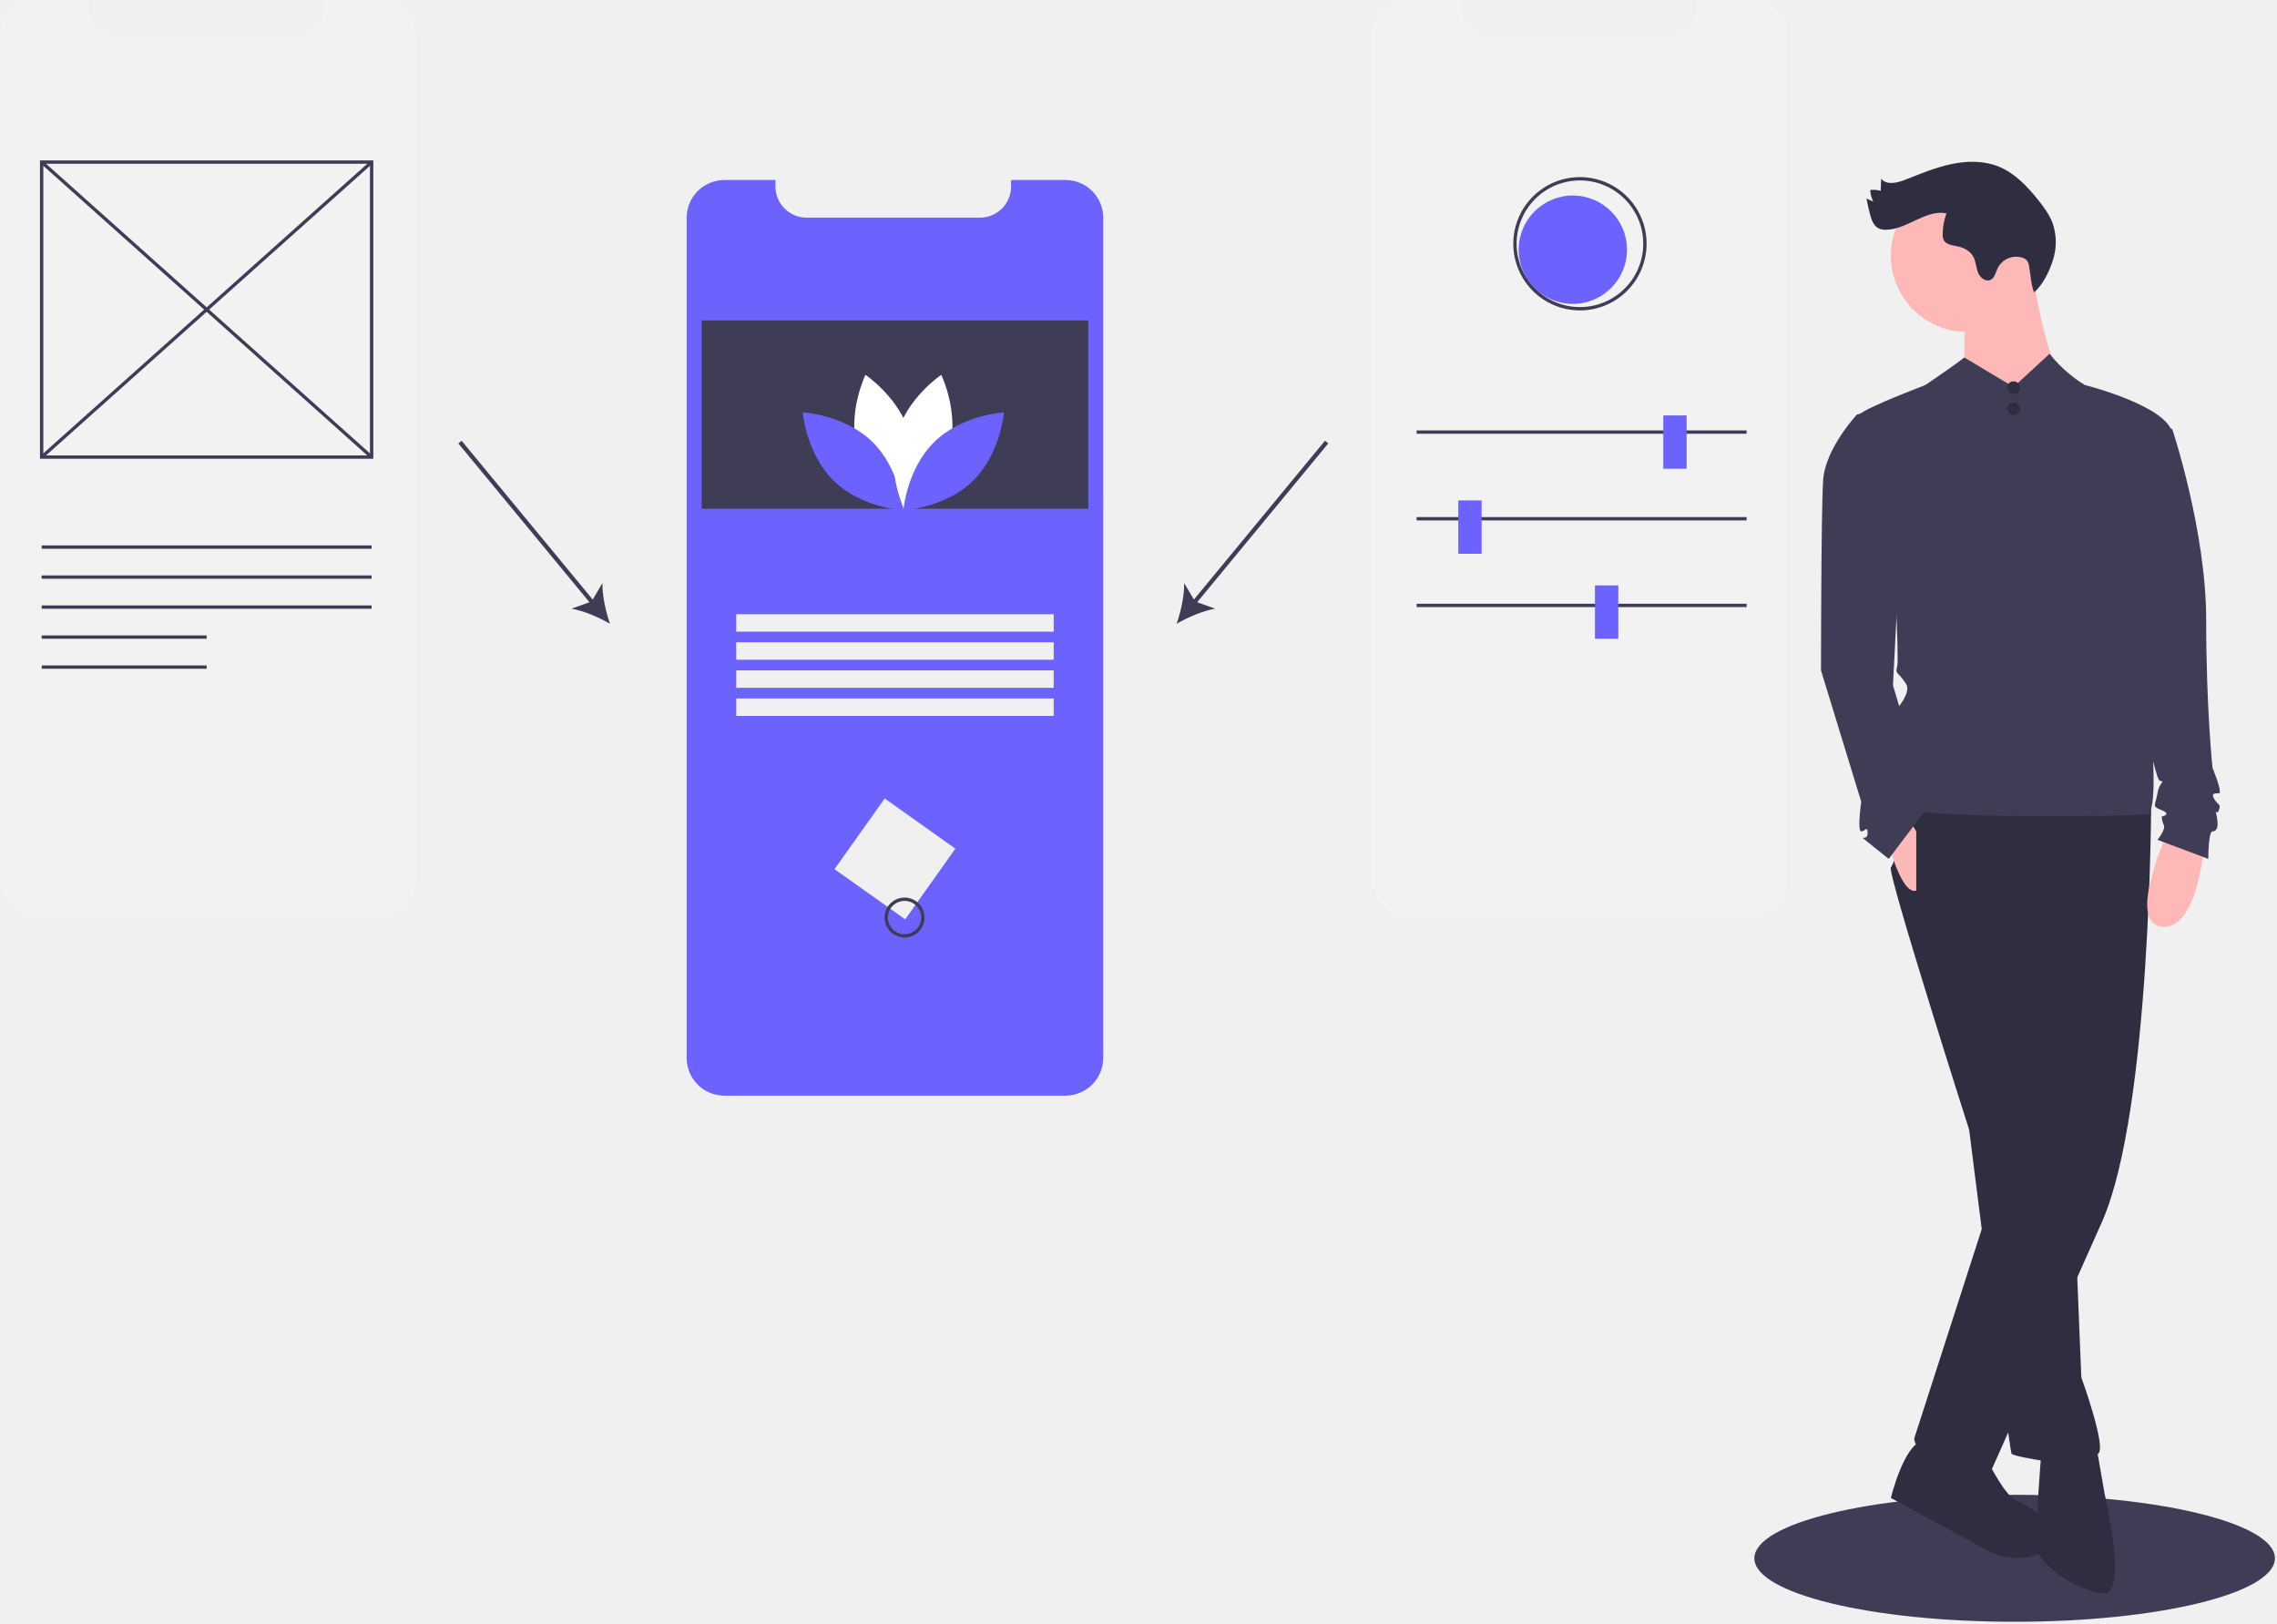
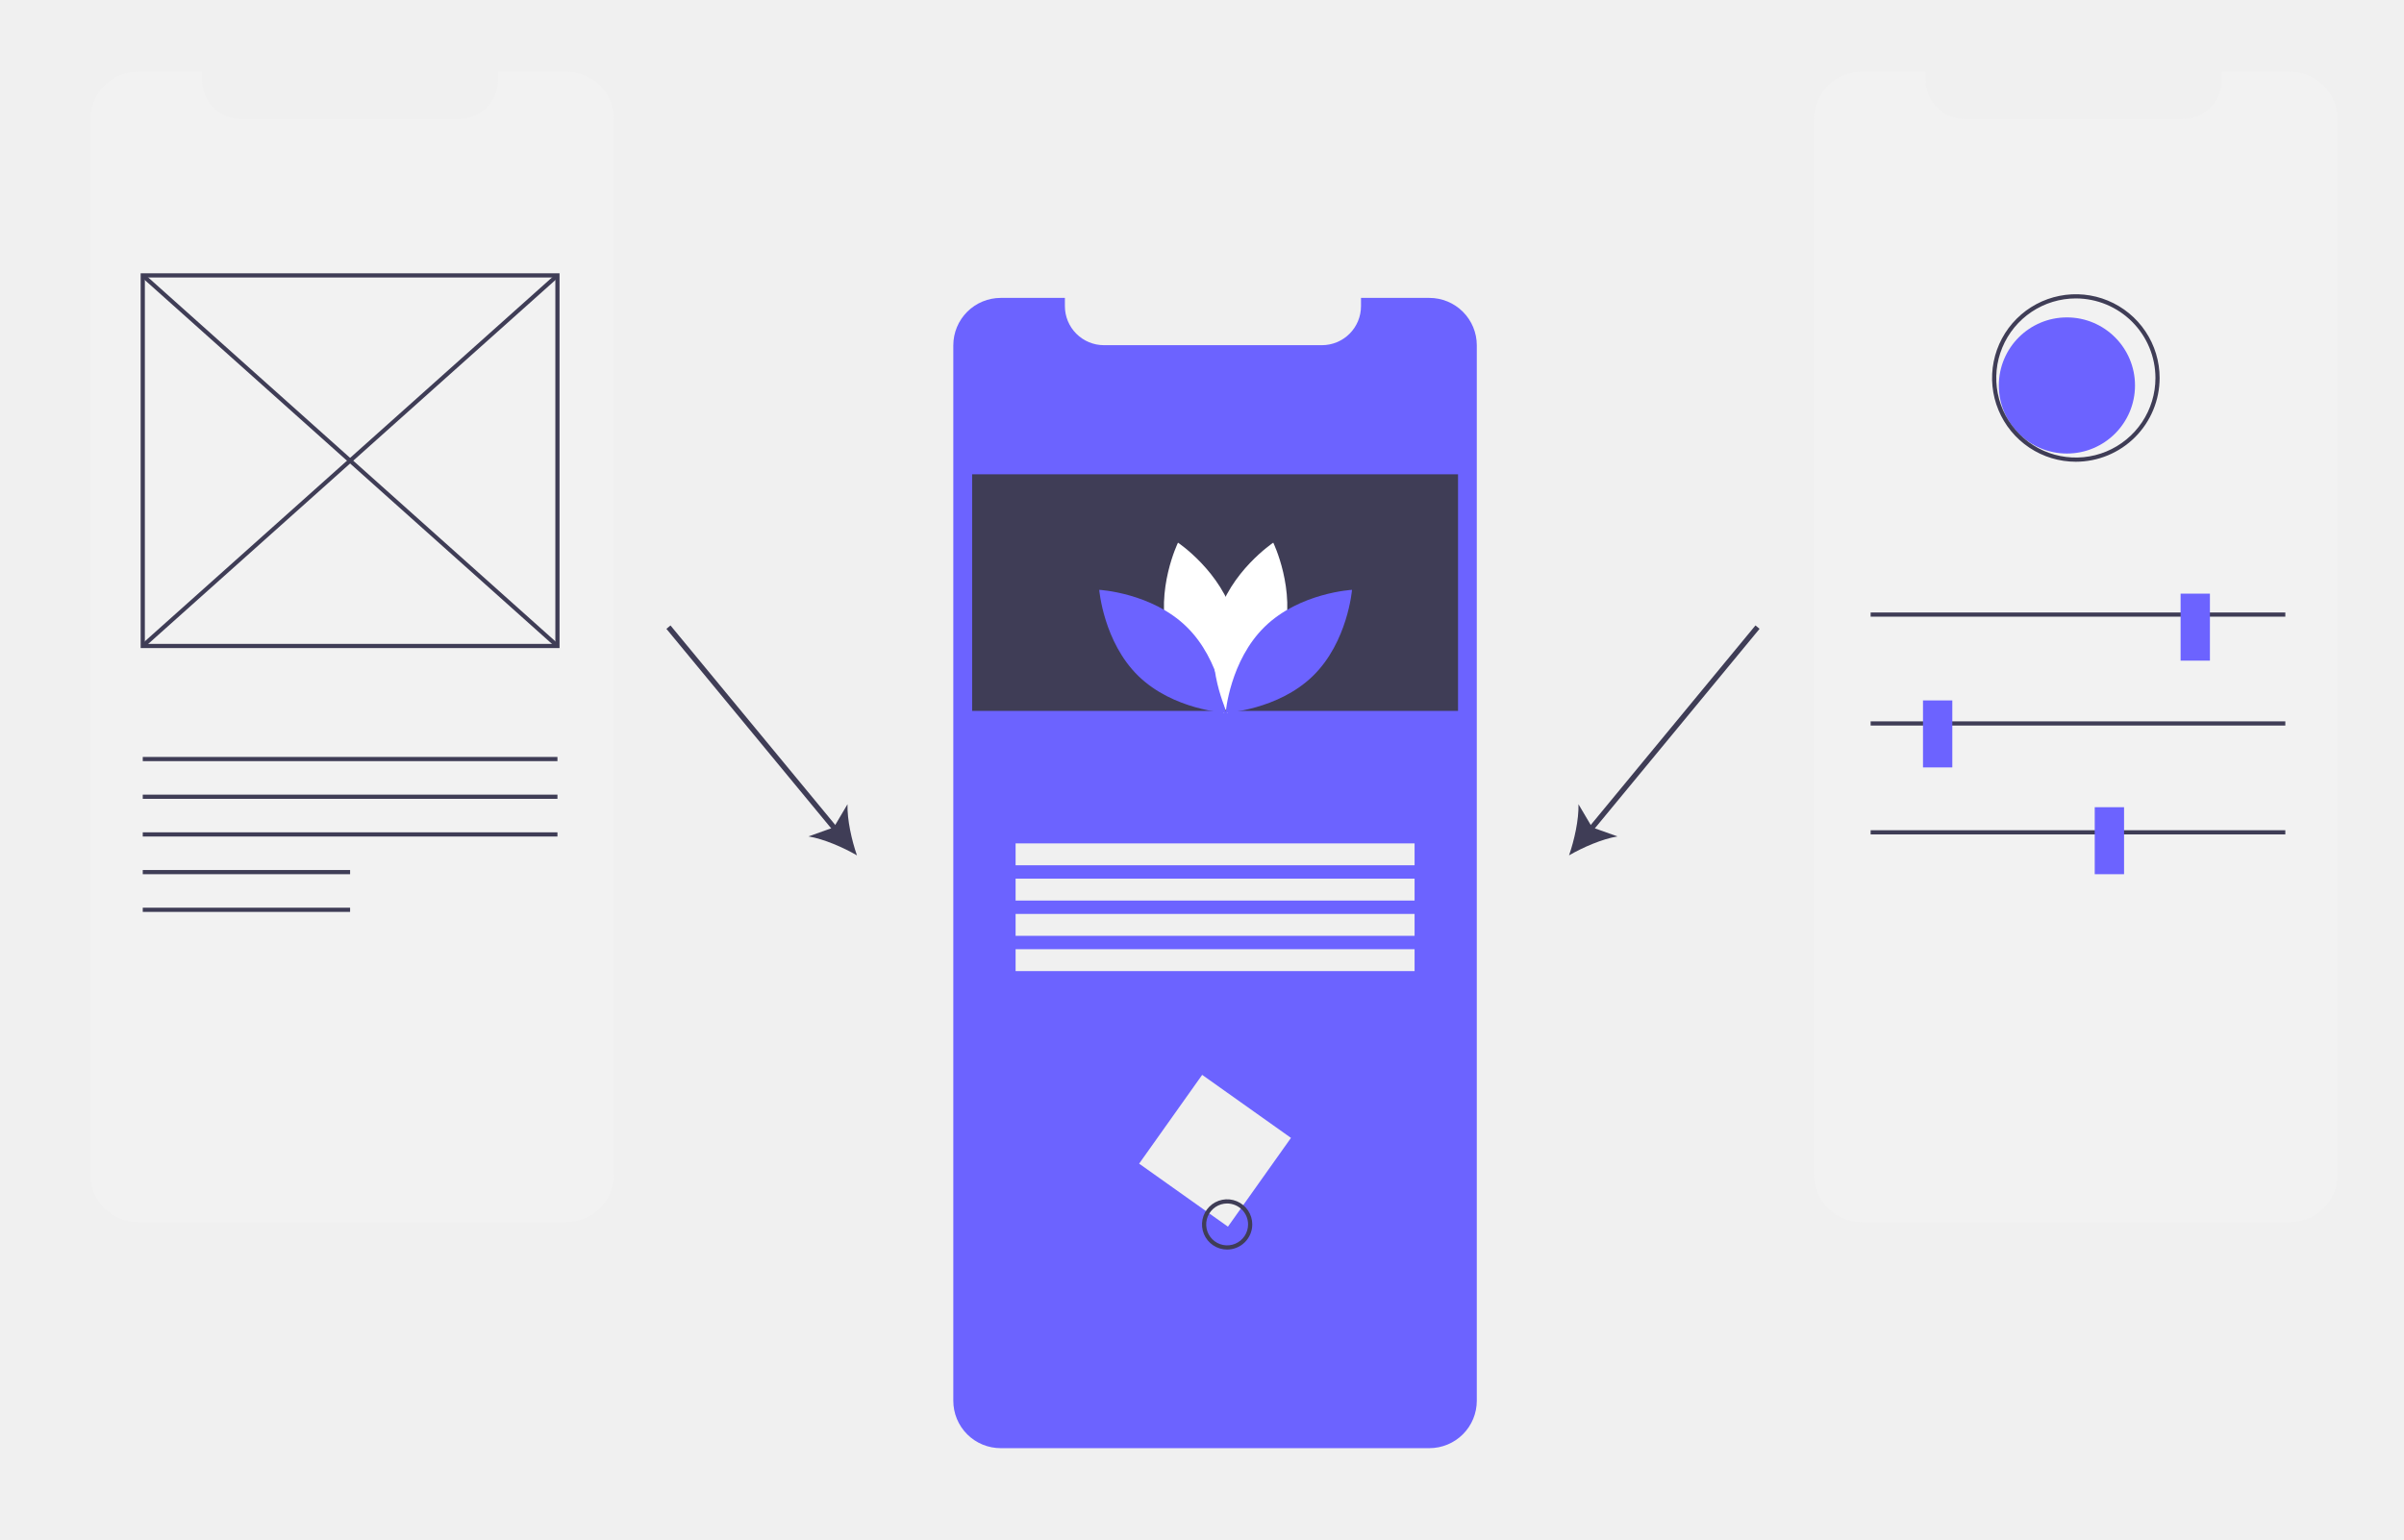
- <svg xmlns="http://www.w3.org/2000/svg" width="1076" height="767" viewBox="0 0 1076 767" fill="none">
-   <g clip-path="url(#clip0_148_62)">
-     <path d="M952.03 766.356C1019.96 766.356 1075.03 752.925 1075.03 736.356C1075.03 719.788 1019.96 706.356 952.03 706.356C884.099 706.356 829.03 719.788 829.03 736.356C829.03 752.925 884.099 766.356 952.03 766.356Z" fill="#3F3D56" />
-     <path d="M521.336 102.897V499.906C521.334 504.636 519.454 509.171 516.108 512.515C512.763 515.858 508.227 517.737 503.498 517.737H342.32C339.977 517.741 337.656 517.282 335.49 516.388C333.325 515.493 331.357 514.18 329.7 512.524C328.043 510.867 326.729 508.9 325.833 506.735C324.938 504.57 324.478 502.249 324.481 499.906V102.897C324.481 100.554 324.943 98.234 325.839 96.07C326.736 93.906 328.05 91.939 329.706 90.283C331.362 88.626 333.329 87.312 335.493 86.416C337.658 85.519 339.977 85.058 342.32 85.058H366.443V88.153C366.444 92.049 367.991 95.785 370.746 98.539C373.5 101.294 377.236 102.842 381.132 102.842H463.103C466.998 102.842 470.734 101.294 473.489 98.539C476.243 95.785 477.791 92.049 477.791 88.153V85.058H503.498C505.84 85.057 508.16 85.518 510.325 86.414C512.49 87.311 514.456 88.625 516.113 90.281C517.77 91.938 519.084 93.905 519.98 96.069C520.876 98.234 521.337 100.554 521.336 102.897Z" fill="#6C63FF" />
-     <path d="M514.279 151.412H331.562V240.408H514.279V151.412Z" fill="#3F3D56" />
-     <path d="M405.128 212.521C409.911 230.202 426.294 241.152 426.294 241.152C426.294 241.152 434.922 223.436 430.139 205.755C425.356 188.074 408.973 177.123 408.973 177.123C408.973 177.123 400.345 194.84 405.128 212.521Z" fill="white" />
-     <path d="M412.157 208.721C425.282 221.497 426.885 241.138 426.885 241.138C426.885 241.138 407.208 240.064 394.083 227.287C380.959 214.511 379.355 194.87 379.355 194.87C379.355 194.87 399.032 195.944 412.157 208.721Z" fill="#6C63FF" />
-     <path d="M448.641 212.521C443.858 230.202 427.475 241.152 427.475 241.152C427.475 241.152 418.846 223.436 423.629 205.755C428.413 188.074 444.796 177.123 444.796 177.123C444.796 177.123 453.424 194.84 448.641 212.521Z" fill="white" />
-     <path d="M441.612 208.721C428.487 221.497 426.884 241.138 426.884 241.138C426.884 241.138 446.561 240.064 459.686 227.287C472.81 214.511 474.414 194.87 474.414 194.87C474.414 194.87 454.737 195.944 441.612 208.721Z" fill="#6C63FF" />
-     <path d="M497.937 290.246H347.904V298.481H497.937V290.246Z" fill="#F0F0F0" />
-     <path d="M497.937 303.514H347.904V311.75H497.937V303.514Z" fill="#F0F0F0" />
-     <path d="M497.937 316.783H347.904V325.019H497.937V316.783Z" fill="#F0F0F0" />
-     <path d="M497.937 330.052H347.904V338.288H497.937V330.052Z" fill="#F0F0F0" />
-     <path d="M451.46 401.025L418.065 377.318L394.358 410.712L427.753 434.419L451.46 401.025Z" fill="#F0F0F0" />
-     <path d="M427.451 443.029C425.582 443.029 423.755 442.475 422.201 441.436C420.647 440.398 419.435 438.922 418.72 437.195C418.005 435.468 417.817 433.568 418.182 431.734C418.547 429.901 419.447 428.217 420.769 426.895C422.09 425.574 423.774 424.673 425.608 424.309C427.441 423.944 429.341 424.131 431.068 424.847C432.795 425.562 434.271 426.773 435.31 428.327C436.348 429.882 436.902 431.709 436.902 433.578C436.899 436.084 435.903 438.486 434.131 440.258C432.359 442.03 429.957 443.026 427.451 443.029ZM427.451 425.702C425.894 425.702 424.371 426.164 423.076 427.03C421.781 427.895 420.771 429.125 420.175 430.564C419.579 432.003 419.423 433.587 419.727 435.115C420.031 436.642 420.781 438.046 421.882 439.147C422.984 440.249 424.387 440.999 425.915 441.303C427.443 441.606 429.026 441.45 430.465 440.854C431.904 440.258 433.134 439.249 434 437.954C434.865 436.658 435.327 435.136 435.327 433.578C435.325 431.49 434.494 429.488 433.018 428.012C431.541 426.535 429.539 425.705 427.451 425.702Z" fill="#3F3D56" />
-     <path d="M196.855 17.839V414.848C196.853 419.578 194.972 424.113 191.627 427.457C188.282 430.8 183.746 432.679 179.016 432.679H17.839C15.495 432.683 13.175 432.224 11.009 431.33C8.843 430.435 6.876 429.122 5.218 427.466C3.561 425.809 2.247 423.842 1.352 421.677C0.456 419.512 -0.003 417.191 1.50841e-05 414.848V17.839C-8.60412e-05 15.496 0.461 13.176 1.358 11.012C2.254 8.848 3.568 6.881 5.225 5.225C6.881 3.568 8.848 2.254 11.012 1.358C13.176 0.461 15.496 -9.6242e-05 17.839 9.43601e-07H41.962V3.095C41.962 6.991 43.51 10.727 46.264 13.481C49.019 16.236 52.755 17.784 56.65 17.784H138.621C142.517 17.784 146.253 16.236 149.008 13.481C151.762 10.727 153.31 6.991 153.31 3.095V9.43601e-07H179.016C181.359 -0.001 183.679 0.46 185.844 1.356C188.008 2.253 189.975 3.566 191.632 5.223C193.288 6.88 194.602 8.847 195.498 11.011C196.395 13.176 196.855 15.496 196.855 17.839Z" fill="#F2F2F2" />
-     <path d="M176.409 216.781H18.894V75.805H176.409V216.781ZM20.469 215.206H174.834V77.38H20.469V215.206Z" fill="#3F3D56" />
-     <path d="M20.207 76.005L19.157 77.18L175.097 216.581L176.147 215.406L20.207 76.005Z" fill="#3F3D56" />
-     <path d="M175.098 76.006L19.155 215.405L20.205 216.579L176.148 77.181L175.098 76.006Z" fill="#3F3D56" />
-     <path d="M175.622 257.735H19.682V259.31H175.622V257.735Z" fill="#3F3D56" />
-     <path d="M175.622 271.911H19.682V273.487H175.622V271.911Z" fill="#3F3D56" />
-     <path d="M175.622 286.088H19.682V287.663H175.622V286.088Z" fill="#3F3D56" />
-     <path d="M97.652 300.264H19.682V301.839H97.652V300.264Z" fill="#3F3D56" />
-     <path d="M97.652 314.44H19.682V316.016H97.652V314.44Z" fill="#3F3D56" />
-     <path d="M845.03 17.839V414.848C845.028 419.578 843.147 424.113 839.802 427.457C836.457 430.8 831.921 432.679 827.191 432.679H666.014C663.671 432.683 661.35 432.224 659.184 431.33C657.019 430.435 655.051 429.122 653.394 427.466C651.737 425.809 650.423 423.842 649.527 421.677C648.632 419.512 648.172 417.191 648.175 414.848V17.839C648.175 15.496 648.637 13.176 649.533 11.012C650.429 8.848 651.743 6.881 653.4 5.225C655.056 3.568 657.023 2.254 659.187 1.358C661.352 0.461 663.671 -9.36089e-05 666.014 9.50106e-07H690.137V3.095C690.137 6.991 691.685 10.727 694.439 13.481C697.194 16.236 700.93 17.784 704.826 17.784H786.797C790.692 17.784 794.428 16.236 797.183 13.481C799.937 10.727 801.485 6.991 801.485 3.095V9.50106e-07H827.191C829.534 -0.001 831.854 0.46 834.019 1.356C836.183 2.253 838.15 3.566 839.807 5.223C841.464 6.88 842.778 8.847 843.674 11.011C844.57 13.176 845.031 15.496 845.03 17.839Z" fill="#F2F2F2" />
-     <path d="M825.372 203.392H669.432V204.967H825.372V203.392Z" fill="#3F3D56" />
-     <path d="M825.372 244.346H669.432V245.921H825.372V244.346Z" fill="#3F3D56" />
-     <path d="M825.372 285.3H669.432V286.875H825.372V285.3Z" fill="#3F3D56" />
-     <path d="M743.242 143.599C757.381 143.599 768.844 132.136 768.844 117.997C768.844 103.857 757.381 92.394 743.242 92.394C729.102 92.394 717.64 103.857 717.64 117.997C717.64 132.136 729.102 143.599 743.242 143.599Z" fill="#6C63FF" />
-     <path d="M797.019 196.304H785.993V221.506H797.019V196.304Z" fill="#6C63FF" />
-     <path d="M700.147 236.47H689.121V261.673H700.147V236.47Z" fill="#6C63FF" />
-     <path d="M764.729 276.637H753.703V301.839H764.729V276.637Z" fill="#6C63FF" />
-     <path d="M746.603 146.687C740.372 146.687 734.281 144.839 729.101 141.378C723.92 137.916 719.882 132.996 717.498 127.239C715.113 121.483 714.489 115.149 715.705 109.038C716.921 102.927 719.921 97.314 724.327 92.908C728.732 88.502 734.346 85.501 740.457 84.286C746.568 83.07 752.902 83.694 758.658 86.079C764.415 88.463 769.335 92.501 772.797 97.682C776.258 102.862 778.106 108.953 778.106 115.184C778.096 123.536 774.774 131.543 768.868 137.449C762.962 143.355 754.955 146.677 746.603 146.687ZM746.603 85.256C740.683 85.256 734.897 87.011 729.976 90.299C725.054 93.588 721.218 98.262 718.953 103.731C716.688 109.199 716.095 115.217 717.25 121.022C718.405 126.828 721.255 132.16 725.44 136.346C729.626 140.531 734.959 143.382 740.764 144.537C746.569 145.691 752.587 145.099 758.056 142.833C763.524 140.568 768.198 136.732 771.487 131.811C774.775 126.889 776.531 121.103 776.531 115.184C776.522 107.249 773.366 99.642 767.755 94.031C762.144 88.421 754.537 85.265 746.603 85.256Z" fill="#3F3D56" />
-     <path d="M218.134 208.269L216.592 209.542L279.789 286.08L281.331 284.807L218.134 208.269Z" fill="#3F3D56" />
-     <path d="M288.245 294.751C283.004 291.713 275.744 288.569 270.026 287.625L279.551 284.222L284.694 275.514C284.538 281.307 286.253 289.031 288.245 294.751Z" fill="#3F3D56" />
-     <path d="M626.123 208.261L562.943 284.814L564.486 286.087L627.666 209.535L626.123 208.261Z" fill="#3F3D56" />
-     <path d="M556.021 294.751C558.012 289.03 559.726 281.306 559.571 275.513L564.715 284.222L574.238 287.624C568.52 288.567 561.261 291.712 556.021 294.751Z" fill="#3F3D56" />
-     <path d="M1016.53 377.856C1016.53 377.856 1016.53 523.856 993.53 576.856L940.53 695.856C940.53 695.856 906.53 693.856 904.53 679.856L944.53 555.856L968.53 482.856L974.53 368.856L1016.53 377.856Z" fill="#2F2E41" />
-     <path d="M983.53 381.856L974.53 442.856L980.53 576.856L983.53 650.856C983.53 650.856 995.53 683.856 991.53 686.856L983.53 692.856C983.53 692.856 951.53 688.856 950.53 686.856C949.53 684.856 930.53 533.856 930.53 533.856C930.53 533.856 891.53 411.856 893.53 409.856C895.53 407.856 904.53 377.856 904.53 377.856L983.53 381.856Z" fill="#2F2E41" />
-     <path d="M990.53 682.856L994.53 705.856C994.53 705.856 1005.53 752.856 994.53 752.856C983.53 752.856 963.53 739.856 962.53 731.856C961.53 723.856 964.53 687.856 964.53 687.856L990.53 682.856Z" fill="#2F2E41" />
-     <path d="M939.53 690.856C939.53 690.856 947.53 706.856 952.53 708.856C957.53 710.856 980.3 723.939 966.915 732.398C953.53 740.856 939.53 732.856 939.53 732.856L893.53 707.856C893.53 707.856 899.53 682.856 908.53 680.856C917.53 678.856 939.53 690.856 939.53 690.856Z" fill="#2F2E41" />
-     <path d="M929.53 156.856C949.412 156.856 965.53 140.739 965.53 120.856C965.53 100.974 949.412 84.856 929.53 84.856C909.648 84.856 893.53 100.974 893.53 120.856C893.53 140.739 909.648 156.856 929.53 156.856Z" fill="#FFB8B8" />
-     <path d="M959.53 123.856C959.53 123.856 966.53 169.856 973.53 175.856C980.53 181.856 958.53 202.856 948.53 201.856C938.53 200.856 927.53 178.856 927.53 178.856C927.53 178.856 930.53 149.856 925.53 141.856C920.53 133.856 959.53 123.856 959.53 123.856Z" fill="#FFB8B8" />
-     <path d="M951.53 182.856L968.515 167.178C973.978 174.045 980.79 179.721 988.53 183.856C1001.53 190.856 963.53 262.856 963.53 262.856L902.53 186.856C902.53 186.856 921.932 173.96 928.231 168.908L951.53 182.856Z" fill="#3F3D56" />
-     <path d="M961.53 243.856C961.53 243.856 988.33 197.137 985.43 181.997C985.43 181.997 1024.53 191.856 1026.53 204.856C1028.53 217.856 1007.53 264.856 1007.53 264.856C1007.53 264.856 1024.53 383.856 1014.53 384.856C1004.53 385.856 904.53 386.856 902.53 381.856C900.53 376.856 904.53 361.856 898.53 356.856C892.53 351.856 885.53 354.856 888.53 346.856C891.53 338.856 904.53 328.856 900.53 322.856C896.53 316.856 895.53 318.856 896.53 314.856C897.53 310.856 894.53 257.856 894.53 257.856C894.53 257.856 873.53 199.856 878.53 195.856C883.53 191.856 909.757 181.997 909.757 181.997L961.53 243.856Z" fill="#3F3D56" />
-     <path d="M1041.53 399.856C1041.53 399.856 1038.53 439.856 1021.53 437.856C1004.53 435.856 1024.53 392.856 1024.53 392.856L1041.53 399.856Z" fill="#FFB8B8" />
-     <path d="M892.53 398.856C892.53 398.856 898.53 422.856 905.53 420.856V392.856L902.53 387.856L892.53 398.856Z" fill="#FFB8B8" />
-     <path d="M958.892 126.035C958.797 125 958.444 124.004 957.865 123.14C957.28 122.482 956.522 122.001 955.677 121.754C953.445 121.062 951.041 121.188 948.894 122.108C946.747 123.028 944.998 124.683 943.96 126.775C943.036 128.788 942.593 131.382 940.568 132.279C938.213 133.321 935.602 131.102 934.677 128.699C933.752 126.296 933.728 123.573 932.495 121.312C931.032 118.632 928.077 117.053 925.09 116.42C922.615 115.895 919.586 115.62 918.47 113.349C918.109 112.482 917.954 111.543 918.017 110.605C918.044 107.263 918.648 103.95 919.805 100.814C910.008 98.857 901.293 108.418 891.304 108.572C890.038 108.646 888.773 108.398 887.629 107.852C885.412 106.668 884.449 104.043 883.781 101.621C883.072 99.048 882.488 96.445 882.03 93.811L885.229 95.278C884.338 93.574 883.85 91.688 883.804 89.766C885.455 89.594 887.123 89.734 888.722 90.181L888.955 84.447C891.426 87.581 896.355 86.479 900.073 85.028C907.25 82.228 914.39 79.198 921.923 77.582C929.455 75.966 937.529 75.847 944.652 78.782C952.137 81.867 957.908 88.002 962.991 94.304C965.809 97.797 968.533 101.468 970.055 105.69C971.957 111.406 971.935 117.587 969.995 123.29C968.355 128.424 965.307 134.635 961.203 138.192C959.768 134.558 959.573 129.923 958.892 126.035Z" fill="#2F2E41" />
-     <path d="M890.53 192.856L877.53 195.856C877.53 195.856 862.53 211.856 861.53 226.856C860.53 241.856 860.53 316.856 860.53 316.856L879.53 378.856C879.53 378.856 877.53 392.856 879.53 392.856C881.53 392.856 882.53 389.856 882.53 393.856C882.53 397.856 877.53 393.856 882.53 397.856L892.53 405.856L909.243 383.698C909.243 383.698 910.53 374.856 907.53 372.856C904.53 370.856 904.53 369.856 905.53 366.856C906.53 363.856 908.53 362.856 907.53 360.856C906.53 358.856 903.53 355.856 903.53 353.856C903.53 351.856 903.53 349.856 902.53 348.856C901.53 347.856 894.53 323.856 894.53 323.856L898.53 245.856L890.53 192.856Z" fill="#3F3D56" />
-     <path d="M1016.53 197.856L1026.53 202.856C1026.53 202.856 1042.53 250.856 1042.53 292.856C1042.53 334.856 1045.53 362.856 1045.53 362.856C1045.53 362.856 1050.53 374.856 1048.53 374.856C1046.53 374.856 1044.53 374.856 1046.53 377.856C1048.53 380.856 1049.53 379.856 1048.53 382.856C1047.53 385.856 1046.53 380.856 1047.53 385.856C1048.53 390.856 1047.53 392.856 1045.53 392.856C1043.53 392.856 1043.53 405.856 1043.53 405.856L1019.53 396.856C1019.53 396.856 1023.53 391.856 1022.53 389.856C1021.92 388.607 1021.58 387.245 1021.53 385.856C1021.53 385.856 1026.53 384.856 1021.53 382.856C1016.53 380.856 1018.53 380.856 1019.53 374.856C1020.53 368.856 1023.53 369.856 1020.53 368.856C1017.53 367.856 999.53 274.856 999.53 274.856L1016.53 197.856Z" fill="#3F3D56" />
-     <path d="M951.515 186.178C953.172 186.178 954.515 184.835 954.515 183.178C954.515 181.521 953.172 180.178 951.515 180.178C949.858 180.178 948.515 181.521 948.515 183.178C948.515 184.835 949.858 186.178 951.515 186.178Z" fill="#2F2E41" />
-     <path d="M951.515 196.178C953.172 196.178 954.515 194.835 954.515 193.178C954.515 191.521 953.172 190.178 951.515 190.178C949.858 190.178 948.515 191.521 948.515 193.178C948.515 194.835 949.858 196.178 951.515 196.178Z" fill="#2F2E41" />
-   </g>
-   <defs>
-     <clipPath id="clip0_148_62">
-       <rect width="1075.03" height="766.356" fill="white" />
-     </clipPath>
-   </defs>
+ <svg xmlns="http://www.w3.org/2000/svg" width="904" height="579" viewBox="0 0 904 579" fill="none">
+   <path d="M555.336 129.897V526.906C555.334 531.636 553.454 536.171 550.108 539.515C546.763 542.858 542.227 544.737 537.498 544.737H376.32C373.977 544.741 371.656 544.282 369.49 543.388C367.325 542.493 365.357 541.18 363.7 539.524C362.043 537.867 360.729 535.9 359.833 533.735C358.938 531.57 358.478 529.249 358.481 526.906V129.897C358.481 127.554 358.943 125.234 359.839 123.07C360.736 120.906 362.05 118.939 363.706 117.283C365.362 115.626 367.329 114.312 369.493 113.416C371.658 112.519 373.977 112.058 376.32 112.058H400.443V115.153C400.444 119.049 401.991 122.785 404.746 125.539C407.5 128.294 411.236 129.842 415.132 129.842H497.103C500.998 129.842 504.734 128.294 507.489 125.539C510.243 122.785 511.791 119.049 511.791 115.153V112.058H537.498C539.84 112.057 542.16 112.518 544.325 113.414C546.49 114.311 548.456 115.625 550.113 117.281C551.77 118.938 553.084 120.905 553.98 123.069C554.876 125.234 555.337 127.554 555.336 129.897Z" fill="#6C63FF" />
+   <path d="M548.279 178.412H365.562V267.408H548.279V178.412Z" fill="#3F3D56" />
+   <path d="M439.128 239.521C443.911 257.202 460.294 268.152 460.294 268.152C460.294 268.152 468.922 250.436 464.139 232.755C459.356 215.074 442.973 204.123 442.973 204.123C442.973 204.123 434.345 221.84 439.128 239.521Z" fill="white" />
+   <path d="M446.157 235.721C459.282 248.497 460.885 268.138 460.885 268.138C460.885 268.138 441.208 267.064 428.083 254.287C414.959 241.511 413.355 221.87 413.355 221.87C413.355 221.87 433.032 222.944 446.157 235.721Z" fill="#6C63FF" />
+   <path d="M482.641 239.521C477.858 257.202 461.475 268.152 461.475 268.152C461.475 268.152 452.846 250.436 457.629 232.755C462.413 215.074 478.796 204.123 478.796 204.123C478.796 204.123 487.424 221.84 482.641 239.521Z" fill="white" />
+   <path d="M475.612 235.721C462.487 248.497 460.884 268.138 460.884 268.138C460.884 268.138 480.561 267.064 493.686 254.287C506.81 241.511 508.414 221.87 508.414 221.87C508.414 221.87 488.737 222.944 475.612 235.721Z" fill="#6C63FF" />
+   <path d="M531.937 317.246H381.904V325.481H531.937V317.246Z" fill="#F0F0F0" />
+   <path d="M531.937 330.514H381.904V338.75H531.937V330.514Z" fill="#F0F0F0" />
+   <path d="M531.937 343.783H381.904V352.019H531.937V343.783Z" fill="#F0F0F0" />
+   <path d="M531.937 357.052H381.904V365.288H531.937V357.052Z" fill="#F0F0F0" />
+   <path d="M485.46 428.025L452.065 404.318L428.358 437.712L461.753 461.419L485.46 428.025Z" fill="#F0F0F0" />
+   <path d="M461.451 470.029C459.582 470.029 457.755 469.475 456.201 468.436C454.647 467.398 453.435 465.922 452.72 464.195C452.005 462.468 451.817 460.568 452.182 458.734C452.547 456.901 453.447 455.217 454.769 453.895C456.09 452.574 457.774 451.673 459.608 451.309C461.441 450.944 463.341 451.131 465.068 451.847C466.795 452.562 468.271 453.773 469.31 455.327C470.348 456.882 470.902 458.709 470.902 460.578C470.899 463.084 469.903 465.486 468.131 467.258C466.359 469.03 463.957 470.026 461.451 470.029ZM461.451 452.702C459.894 452.702 458.371 453.164 457.076 454.03C455.781 454.895 454.771 456.125 454.175 457.564C453.579 459.003 453.423 460.587 453.727 462.115C454.031 463.642 454.781 465.046 455.882 466.147C456.984 467.249 458.387 467.999 459.915 468.303C461.443 468.606 463.026 468.45 464.465 467.854C465.904 467.258 467.134 466.249 468 464.954C468.865 463.658 469.327 462.136 469.327 460.578C469.325 458.49 468.494 456.488 467.018 455.012C465.541 453.535 463.539 452.705 461.451 452.702Z" fill="#3F3D56" />
+   <path d="M230.855 44.839V441.848C230.853 446.578 228.972 451.113 225.627 454.457C222.282 457.8 217.746 459.679 213.016 459.679H51.839C49.495 459.683 47.175 459.224 45.009 458.33C42.843 457.435 40.876 456.122 39.218 454.466C37.561 452.809 36.247 450.842 35.352 448.677C34.456 446.512 33.997 444.191 34 441.848V44.839C34 42.496 34.461 40.176 35.358 38.012C36.254 35.848 37.568 33.881 39.225 32.225C40.881 30.568 42.848 29.254 45.012 28.358C47.176 27.461 49.496 27 51.839 27H75.962V30.095C75.962 33.991 77.51 37.727 80.264 40.481C83.019 43.236 86.755 44.783 90.65 44.783H172.621C176.517 44.783 180.253 43.236 183.008 40.481C185.762 37.727 187.31 33.991 187.31 30.095V27H213.016C215.359 26.999 217.679 27.46 219.844 28.356C222.008 29.253 223.975 30.567 225.632 32.223C227.288 33.88 228.602 35.847 229.498 38.011C230.395 40.176 230.855 42.496 230.855 44.839Z" fill="#F2F2F2" />
+   <path d="M210.409 243.781H52.894V102.805H210.409V243.781ZM54.469 242.206H208.834V104.38H54.469V242.206Z" fill="#3F3D56" />
+   <path d="M54.207 103.005L53.157 104.18L209.097 243.581L210.147 242.406L54.207 103.005Z" fill="#3F3D56" />
+   <path d="M209.098 103.006L53.155 242.405L54.205 243.579L210.148 104.181L209.098 103.006Z" fill="#3F3D56" />
+   <path d="M209.622 284.735H53.682V286.31H209.622V284.735Z" fill="#3F3D56" />
+   <path d="M209.622 298.911H53.682V300.487H209.622V298.911Z" fill="#3F3D56" />
+   <path d="M209.622 313.088H53.682V314.663H209.622V313.088Z" fill="#3F3D56" />
+   <path d="M131.652 327.264H53.682V328.839H131.652V327.264Z" fill="#3F3D56" />
+   <path d="M131.652 341.44H53.682V343.016H131.652V341.44Z" fill="#3F3D56" />
+   <path d="M879.03 44.839V441.848C879.028 446.578 877.147 451.113 873.802 454.457C870.457 457.8 865.921 459.679 861.191 459.679H700.014C697.671 459.683 695.35 459.224 693.184 458.33C691.019 457.435 689.051 456.122 687.394 454.466C685.737 452.809 684.423 450.842 683.527 448.677C682.632 446.512 682.172 444.191 682.175 441.848V44.839C682.175 42.496 682.637 40.176 683.533 38.012C684.429 35.848 685.743 33.881 687.4 32.225C689.056 30.568 691.023 29.254 693.187 28.358C695.352 27.461 697.671 27 700.014 27H724.137V30.095C724.137 33.991 725.685 37.727 728.439 40.481C731.194 43.236 734.93 44.783 738.826 44.783H820.797C824.692 44.783 828.428 43.236 831.183 40.481C833.937 37.727 835.485 33.991 835.485 30.095V27H861.191C863.534 26.999 865.854 27.46 868.019 28.356C870.183 29.253 872.15 30.567 873.807 32.223C875.464 33.88 876.778 35.846 877.674 38.011C878.57 40.176 879.031 42.496 879.03 44.839Z" fill="#F2F2F2" />
+   <path d="M859.372 230.392H703.432V231.967H859.372V230.392Z" fill="#3F3D56" />
+   <path d="M859.372 271.346H703.432V272.921H859.372V271.346Z" fill="#3F3D56" />
+   <path d="M859.372 312.3H703.432V313.875H859.372V312.3Z" fill="#3F3D56" />
+   <path d="M777.242 170.599C791.381 170.599 802.844 159.136 802.844 144.997C802.844 130.857 791.381 119.395 777.242 119.395C763.102 119.395 751.64 130.857 751.64 144.997C751.64 159.136 763.102 170.599 777.242 170.599Z" fill="#6C63FF" />
+   <path d="M831.019 223.304H819.993V248.506H831.019V223.304Z" fill="#6C63FF" />
+   <path d="M734.147 263.47H723.121V288.673H734.147V263.47Z" fill="#6C63FF" />
+   <path d="M798.729 303.637H787.703V328.839H798.729V303.637Z" fill="#6C63FF" />
+   <path d="M780.603 173.687C774.372 173.687 768.281 171.839 763.101 168.378C757.92 164.916 753.882 159.996 751.498 154.239C749.113 148.483 748.489 142.149 749.705 136.038C750.921 129.927 753.921 124.313 758.327 119.908C762.732 115.502 768.346 112.502 774.457 111.286C780.568 110.07 786.902 110.694 792.658 113.079C798.415 115.463 803.335 119.501 806.797 124.682C810.258 129.862 812.106 135.953 812.106 142.184C812.096 150.536 808.774 158.543 802.868 164.449C796.962 170.355 788.955 173.677 780.603 173.687ZM780.603 112.256C774.683 112.256 768.897 114.011 763.976 117.3C759.054 120.588 755.218 125.262 752.953 130.731C750.688 136.199 750.095 142.217 751.25 148.022C752.405 153.828 755.255 159.16 759.44 163.346C763.626 167.531 768.959 170.382 774.764 171.537C780.569 172.691 786.587 172.099 792.056 169.833C797.524 167.568 802.198 163.732 805.487 158.811C808.775 153.889 810.531 148.103 810.531 142.184C810.522 134.249 807.366 126.642 801.755 121.031C796.144 115.421 788.537 112.265 780.603 112.256Z" fill="#3F3D56" />
+   <path d="M252.134 235.269L250.592 236.542L313.789 313.08L315.331 311.807L252.134 235.269Z" fill="#3F3D56" />
+   <path d="M322.245 321.751C317.004 318.713 309.744 315.569 304.026 314.625L313.551 311.222L318.694 302.514C318.538 308.307 320.253 316.031 322.245 321.751Z" fill="#3F3D56" />
+   <path d="M660.123 235.261L596.943 311.814L598.486 313.087L661.666 236.535L660.123 235.261Z" fill="#3F3D56" />
+   <path d="M590.021 321.751C592.012 316.03 593.726 308.306 593.571 302.513L598.715 311.222L608.238 314.624C602.52 315.567 595.261 318.712 590.021 321.751Z" fill="#3F3D56" />
</svg>
